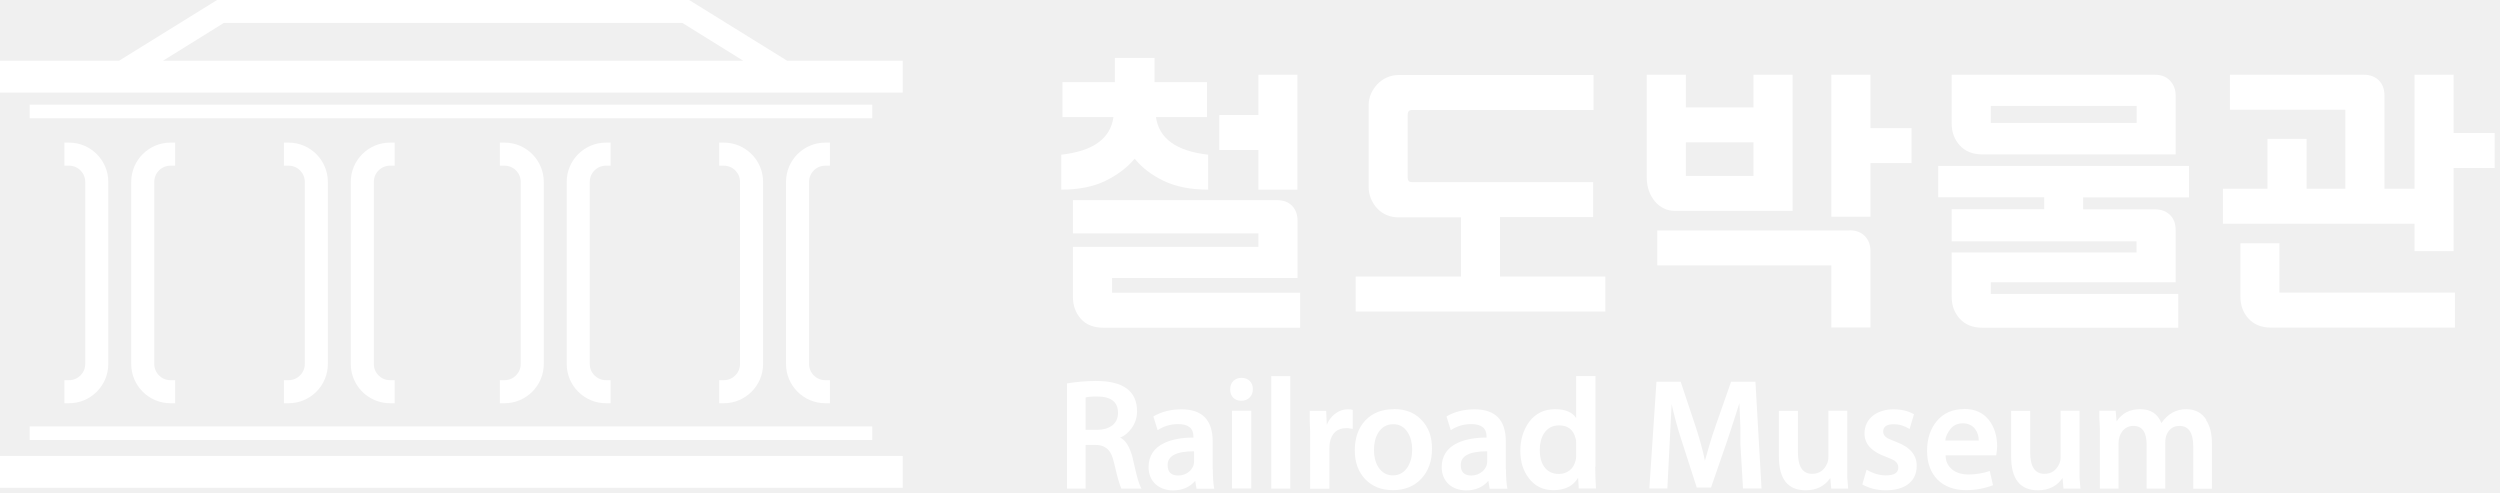
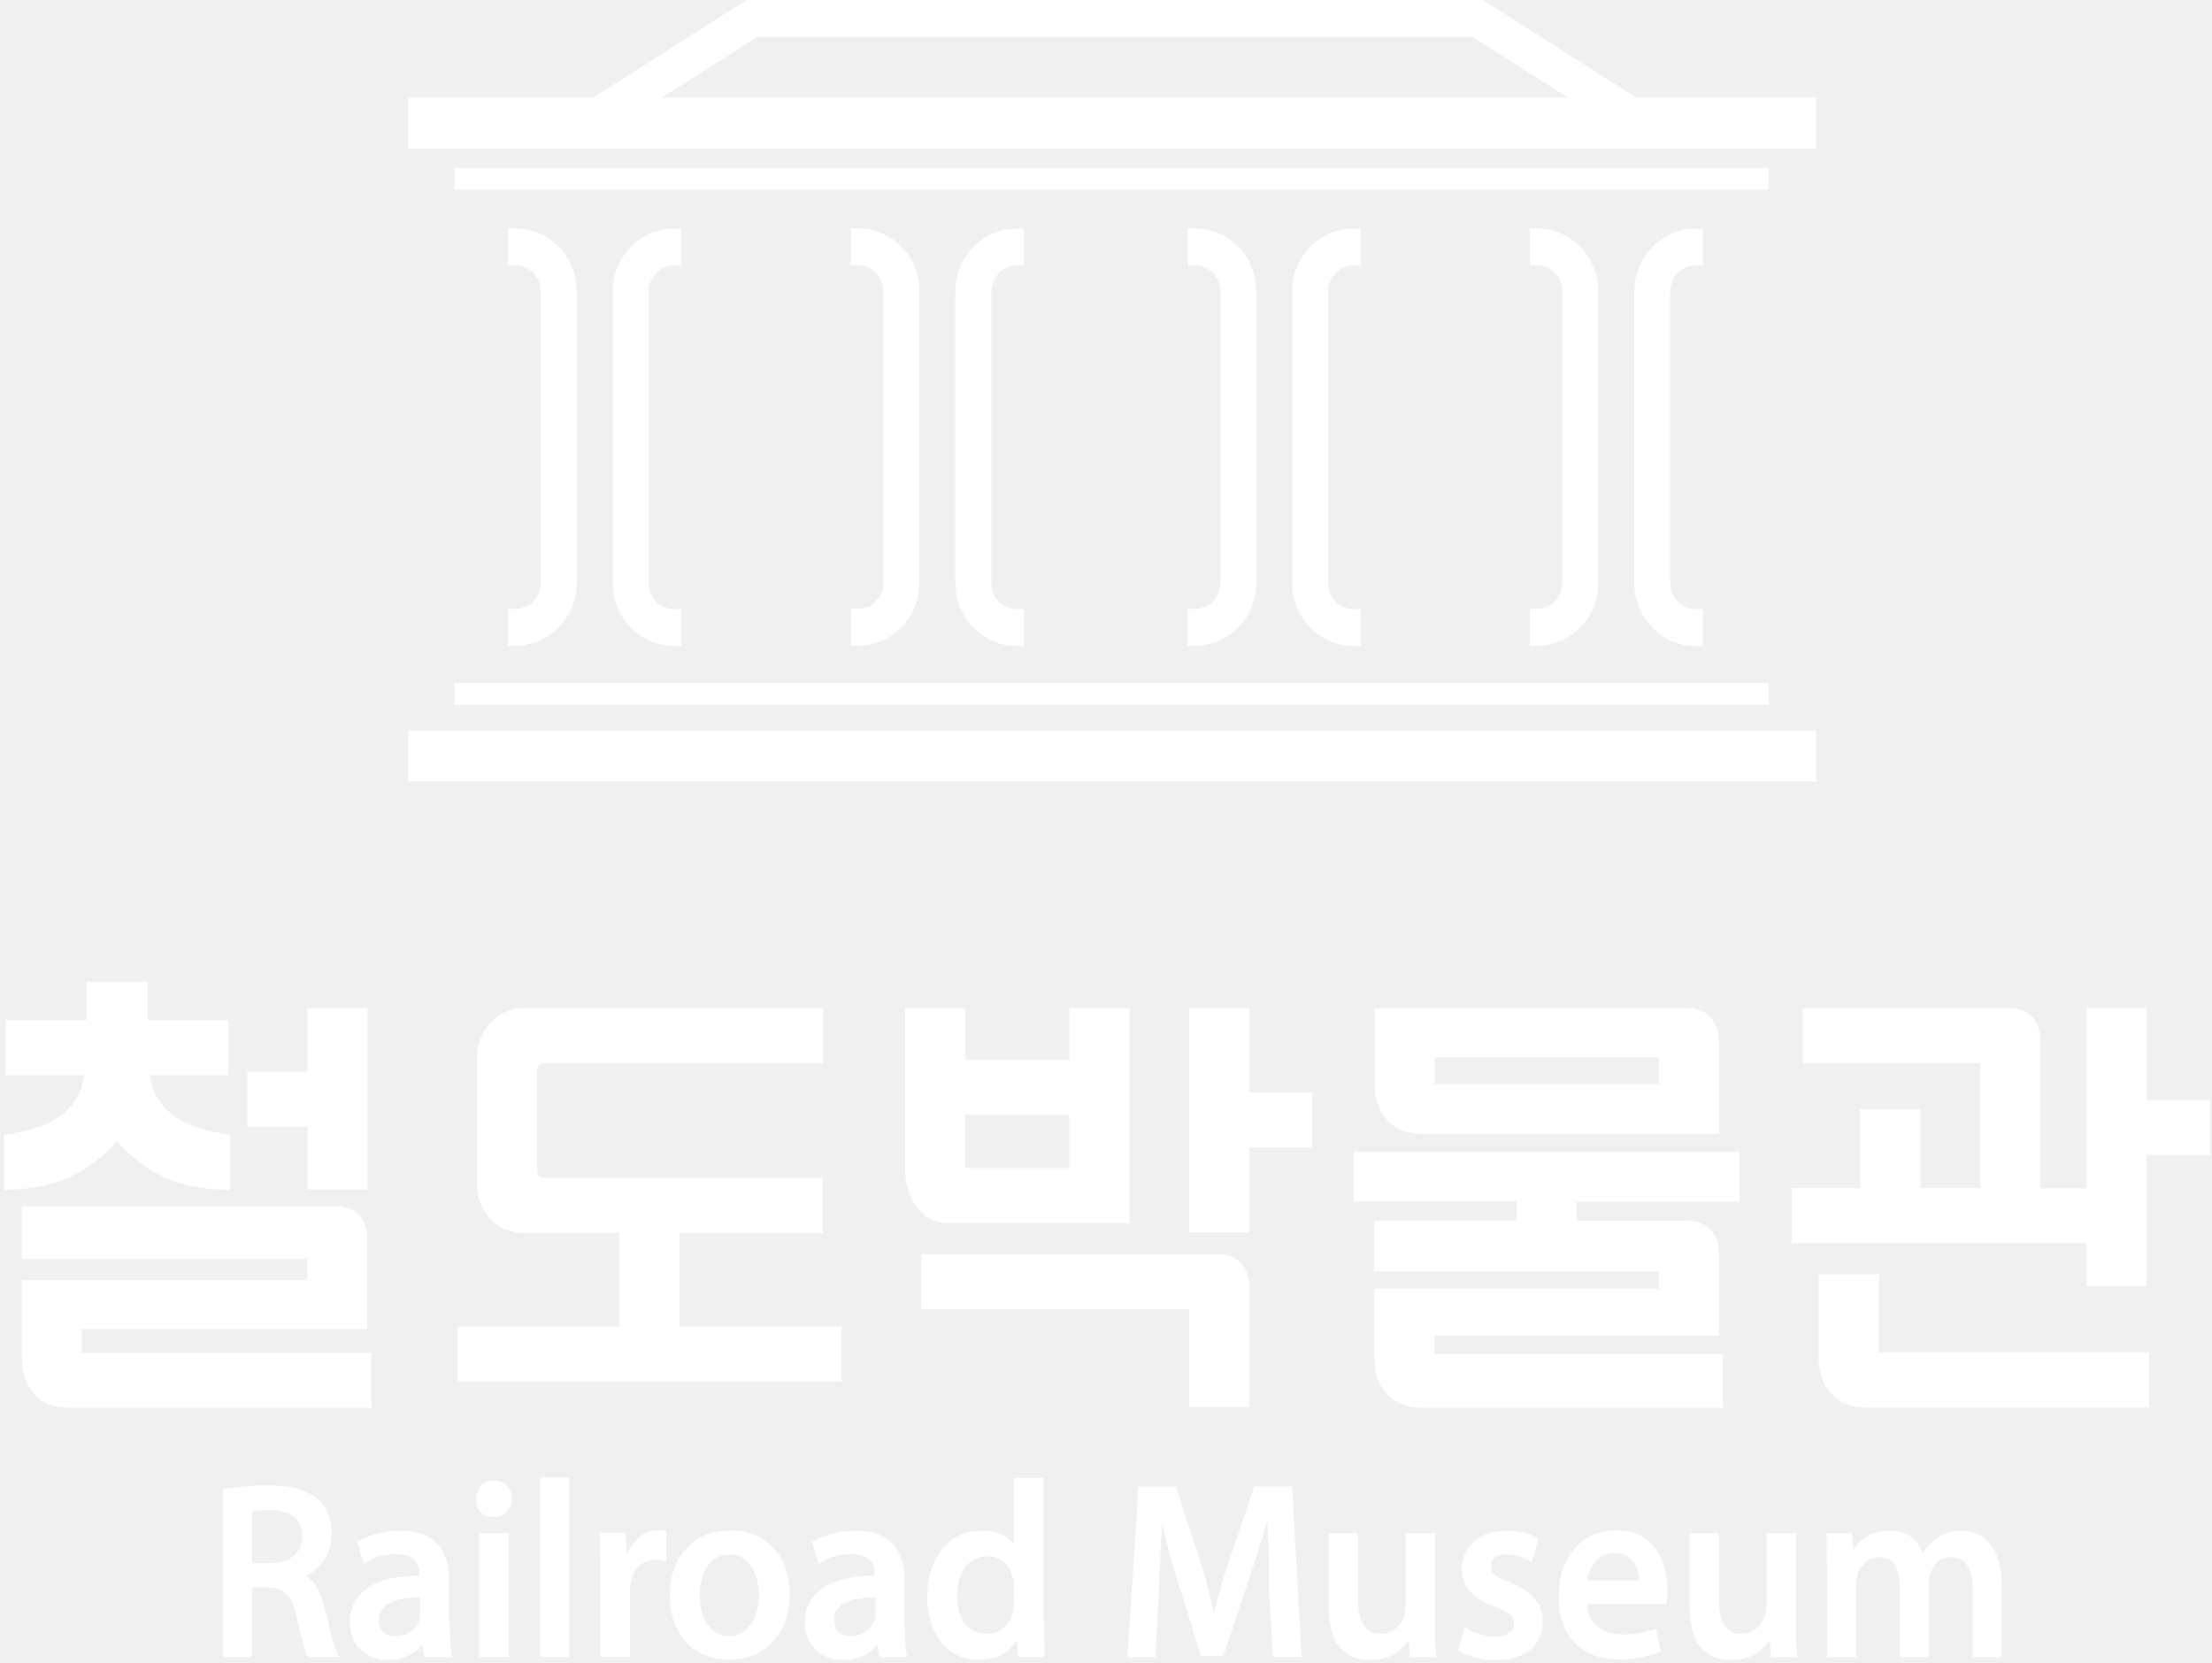
- <svg xmlns="http://www.w3.org/2000/svg" width="193" height="38" viewBox="0 0 193 38" fill="none">
-   <path d="M69.69 35.2H0V37.66H69.69V35.2Z" fill="white" />
-   <path d="M67.34 8.08H2.29V9.13H67.34V8.08Z" fill="white" />
-   <path d="M67.34 32.92H2.29V33.97H67.34V32.92Z" fill="white" />
-   <path d="M6.58 25.8V28.1C6.58 28.79 6.02 29.35 5.33 29.35H4.97V31.13H5.33C7 31.13 8.36 29.77 8.36 28.1V14.04C8.36 12.37 7 11.01 5.33 11.01H4.97V12.79H5.33C6.02 12.79 6.58 13.35 6.58 14.04V25.8Z" fill="white" />
-   <path d="M11.91 16.34V14.04C11.91 13.35 12.47 12.79 13.16 12.79H13.52V11.01H13.16C11.49 11.01 10.13 12.37 10.13 14.04V28.1C10.13 29.77 11.49 31.13 13.16 31.13H13.52V29.35H13.16C12.47 29.35 11.91 28.79 11.91 28.1V16.34Z" fill="white" />
-   <path d="M23.53 25.8V28.1C23.53 28.79 22.97 29.35 22.28 29.35H21.92V31.13H22.28C23.95 31.13 25.31 29.77 25.31 28.1V14.04C25.31 12.37 23.95 11.01 22.28 11.01H21.92V12.79H22.28C22.97 12.79 23.53 13.35 23.53 14.04V25.8Z" fill="white" />
-   <path d="M28.86 16.34V14.04C28.86 13.35 29.42 12.79 30.11 12.79H30.47V11.01H30.11C28.44 11.01 27.08 12.37 27.08 14.04V28.1C27.08 29.77 28.44 31.13 30.11 31.13H30.47V29.35H30.11C29.42 29.35 28.86 28.79 28.86 28.1V16.34Z" fill="white" />
-   <path d="M40.2 25.8V28.1C40.2 28.79 39.64 29.35 38.95 29.35H38.59V31.13H38.95C40.62 31.13 41.98 29.77 41.98 28.1V14.04C41.98 12.37 40.62 11.01 38.95 11.01H38.59V12.79H38.95C39.64 12.79 40.2 13.35 40.2 14.04V25.8Z" fill="white" />
-   <path d="M45.53 16.34V14.04C45.53 13.35 46.09 12.79 46.78 12.79H47.14V11.01H46.78C45.11 11.01 43.75 12.37 43.75 14.04V28.1C43.75 29.77 45.11 31.13 46.78 31.13H47.14V29.35H46.78C46.09 29.35 45.53 28.79 45.53 28.1V16.34Z" fill="white" />
-   <path d="M57.13 25.8V28.1C57.13 28.79 56.57 29.35 55.88 29.35H55.52V31.13H55.88C57.55 31.13 58.91 29.77 58.91 28.1V14.04C58.91 12.37 57.55 11.01 55.88 11.01H55.52V12.79H55.88C56.57 12.79 57.13 13.35 57.13 14.04V25.8Z" fill="white" />
-   <path d="M62.46 16.34V14.04C62.46 13.35 63.02 12.79 63.71 12.79H64.07V11.01H63.71C62.04 11.01 60.68 12.37 60.68 14.04V28.1C60.68 29.77 62.04 31.13 63.71 31.13H64.07V29.35H63.71C63.02 29.35 62.46 28.79 62.46 28.1V16.34Z" fill="white" />
-   <path d="M60.77 4.69L53.2 0H16.76L9.19 4.69H0V7.15H69.69V4.69H60.76H60.77ZM12.58 4.69L17.28 1.77H52.68L57.38 4.69H12.57H12.58Z" fill="white" />
-   <path d="M85.85 21.46H100.17V17.05C100.17 16.57 100.03 16.18 99.75 15.89C99.47 15.6 99.08 15.45 98.57 15.45H82.83V18.02H97.15V19.06H82.83V22.91C82.83 23.59 83.03 24.15 83.44 24.61C83.84 25.07 84.43 25.3 85.2 25.3H100.37V22.6H85.85V21.47V21.46Z" fill="white" />
-   <path d="M87.6 12.25C88.15 12.94 88.9 13.51 89.83 13.96C90.76 14.41 91.91 14.64 93.27 14.64V11.94C90.82 11.67 89.48 10.7 89.24 9.04H93.18V6.34H89.13V4.47H86.07V6.34H82.02V9.04H85.96C85.72 10.71 84.38 11.67 81.93 11.94V14.64C83.28 14.64 84.42 14.41 85.34 13.96C86.26 13.51 87.02 12.94 87.6 12.25Z" fill="white" />
-   <path d="M97.15 14.64H100.16V5.77H97.15V8.88H94.13V11.58H97.15V14.64Z" fill="white" />
-   <path d="M115.81 16.76H122.99V14.06H109.05C108.89 14.06 108.78 14.03 108.74 13.96C108.69 13.89 108.67 13.79 108.67 13.66V8.89C108.67 8.77 108.69 8.67 108.74 8.6C108.79 8.52 108.89 8.49 109.06 8.49H123.02V5.79H108C107.67 5.79 107.36 5.85 107.07 5.98C106.78 6.11 106.54 6.28 106.33 6.5C106.13 6.72 105.96 6.97 105.84 7.24C105.72 7.52 105.66 7.81 105.66 8.11V14.44C105.66 14.76 105.72 15.06 105.84 15.34C105.96 15.63 106.12 15.88 106.32 16.09C106.52 16.31 106.77 16.48 107.05 16.6C107.33 16.72 107.64 16.78 107.97 16.78H112.79V21.35H104.66V24.05H123.93V21.35H115.8V16.78L115.81 16.76Z" fill="white" />
-   <path d="M142.8 17.79H127.94V20.49H141.38V25.28H144.4V19.38C144.4 18.9 144.25 18.51 143.96 18.22C143.67 17.93 143.28 17.78 142.8 17.78V17.79Z" fill="white" />
-   <path d="M144.4 5.77H141.38V16.73H144.4V12.59H147.57V9.89H144.4V5.77Z" fill="white" />
-   <path d="M129.3 16.28H138.39V5.77H135.37V8.29H130.15V5.77H127.13V13.74C127.13 14.1 127.19 14.43 127.3 14.74C127.41 15.05 127.57 15.32 127.76 15.55C127.96 15.78 128.18 15.96 128.45 16.09C128.71 16.22 129 16.28 129.3 16.28ZM130.15 10.99H135.37V13.58H130.15V10.99Z" fill="white" />
-   <path d="M149.64 15.23H157.81V16.15H150.67V18.63H164.94V19.49H150.67V22.91C150.67 23.59 150.88 24.15 151.3 24.61C151.72 25.07 152.3 25.3 153.03 25.3H168.16V22.69H153.69V21.79H167.96V17.75C167.96 17.27 167.82 16.89 167.53 16.6C167.24 16.31 166.85 16.16 166.36 16.16H160.82V15.24H168.99V12.81H149.63V15.24L149.64 15.23Z" fill="white" />
-   <path d="M153.04 11.92H167.96V7.37C167.96 6.92 167.82 6.54 167.53 6.23C167.24 5.92 166.85 5.77 166.34 5.77H150.67V9.53C150.67 10.21 150.88 10.77 151.3 11.23C151.72 11.69 152.3 11.92 153.03 11.92H153.04ZM153.69 8.18H164.95V9.49H153.69V8.18Z" fill="white" />
-   <path d="M175.98 18.78H172.96V22.9C172.96 23.58 173.17 24.14 173.59 24.6C174.01 25.06 174.59 25.29 175.32 25.29H189.52V22.59H175.97V18.79L175.98 18.78Z" fill="white" />
-   <path d="M189.42 10.27V5.77H186.4V14.57H184.08V7.37C184.08 6.89 183.94 6.5 183.65 6.21C183.36 5.92 182.97 5.77 182.48 5.77H172.15V8.47H181.06V14.57H178.07V10.72H175.05V14.57H171.61V17.27H186.4V19.39H189.42V12.97H192.59V10.27H189.42Z" fill="white" />
-   <path d="M87.46 35.41C87.23 34.51 86.9 33.97 86.47 33.78C86.79 33.67 87.08 33.43 87.36 33.06C87.64 32.67 87.78 32.23 87.78 31.76C87.78 30.19 86.72 29.41 84.6 29.41C84.22 29.41 83.85 29.43 83.48 29.46C83.11 29.49 82.74 29.54 82.37 29.6V37.72H83.81V34.35H84.57C85 34.35 85.33 34.48 85.57 34.74C85.75 34.92 85.9 35.26 86.01 35.75C86.25 36.8 86.44 37.46 86.57 37.72H88.12C87.98 37.47 87.85 37.08 87.72 36.56L87.45 35.41H87.46ZM85.82 32.87C85.55 33.07 85.18 33.18 84.7 33.18H83.81V30.69C83.93 30.64 84.23 30.61 84.7 30.61C85.77 30.61 86.31 31.03 86.31 31.87C86.31 32.3 86.15 32.64 85.82 32.88V32.87Z" fill="white" />
-   <path d="M93.62 36.23V34.09C93.62 32.43 92.82 31.6 91.21 31.6C90.39 31.6 89.67 31.78 89.04 32.15L89.37 33.21C89.84 32.9 90.36 32.74 90.95 32.74C91.74 32.74 92.13 33.06 92.13 33.69V33.78C91.23 33.78 90.48 33.92 89.88 34.2C89.07 34.59 88.67 35.21 88.67 36.08C88.67 36.35 88.72 36.59 88.81 36.81C88.9 37.03 89.04 37.22 89.2 37.37C89.37 37.53 89.57 37.65 89.8 37.73C90.03 37.81 90.28 37.86 90.54 37.86C91.28 37.86 91.85 37.61 92.27 37.12L92.37 37.73H93.74C93.7 37.55 93.68 37.33 93.66 37.09C93.64 36.85 93.63 36.56 93.63 36.25L93.62 36.23ZM92.18 35.63C92.18 35.78 92.15 35.93 92.08 36.06C92.01 36.19 91.92 36.31 91.81 36.4C91.7 36.5 91.57 36.57 91.42 36.63C91.27 36.68 91.12 36.71 90.96 36.71C90.41 36.71 90.14 36.44 90.14 35.9C90.14 35.19 90.82 34.84 92.18 34.84V35.63Z" fill="white" />
-   <path d="M95.85 29.17C95.59 29.17 95.39 29.25 95.22 29.4C95.06 29.56 94.97 29.77 94.97 30.05C94.97 30.33 95.05 30.55 95.21 30.71C95.37 30.86 95.57 30.94 95.83 30.94C96.09 30.94 96.29 30.86 96.46 30.7C96.63 30.54 96.72 30.33 96.72 30.05C96.72 29.77 96.64 29.56 96.47 29.4C96.3 29.24 96.09 29.17 95.85 29.17Z" fill="white" />
-   <path d="M96.6 31.71H95.11V37.71H96.6V31.71Z" fill="white" />
-   <path d="M99.61 29.04H98.14V37.72H99.61V29.04Z" fill="white" />
-   <path d="M103.02 31.98C102.74 32.21 102.55 32.49 102.43 32.8L102.38 31.72H101.11V32.44C101.11 32.54 101.11 32.64 101.12 32.74C101.12 32.94 101.13 33.11 101.14 33.27C101.14 33.43 101.14 33.56 101.14 33.68V37.73H102.63V34.64C102.63 34.49 102.64 34.33 102.66 34.18C102.8 33.43 103.23 33.05 103.94 33.05C104.02 33.05 104.1 33.05 104.18 33.07C104.26 33.08 104.34 33.1 104.43 33.11V31.64C104.35 31.61 104.23 31.6 104.06 31.6C103.67 31.6 103.33 31.73 103.03 31.98H103.02Z" fill="white" />
-   <path d="M107.61 31.59C106.68 31.59 105.95 31.88 105.4 32.46C104.86 33.04 104.59 33.81 104.59 34.76C104.59 35.71 104.86 36.42 105.4 37C105.94 37.56 106.65 37.84 107.54 37.84C108.43 37.84 109.19 37.54 109.73 36.95C110.28 36.36 110.55 35.59 110.55 34.64C110.55 33.69 110.28 32.99 109.75 32.43C109.21 31.86 108.5 31.58 107.61 31.58V31.59ZM108.68 36.04C108.4 36.48 108.02 36.7 107.54 36.7C107.06 36.7 106.68 36.49 106.4 36.05C106.18 35.69 106.07 35.26 106.07 34.74C106.07 34.22 106.18 33.76 106.4 33.41C106.67 32.97 107.06 32.75 107.56 32.75C108.06 32.75 108.43 32.97 108.69 33.41C108.91 33.76 109.02 34.2 109.02 34.72C109.02 35.24 108.91 35.66 108.68 36.04Z" fill="white" />
-   <path d="M116.25 36.23V34.09C116.25 32.43 115.45 31.6 113.84 31.6C113.02 31.6 112.3 31.78 111.67 32.15L112 33.21C112.47 32.9 112.99 32.74 113.58 32.74C114.37 32.74 114.76 33.06 114.76 33.69V33.78C113.86 33.78 113.11 33.92 112.51 34.2C111.7 34.59 111.3 35.21 111.3 36.08C111.3 36.35 111.35 36.59 111.44 36.81C111.53 37.03 111.67 37.22 111.83 37.37C112 37.53 112.2 37.65 112.43 37.73C112.66 37.81 112.91 37.86 113.17 37.86C113.91 37.86 114.48 37.61 114.9 37.12L115 37.73H116.37C116.33 37.55 116.31 37.33 116.29 37.09C116.27 36.84 116.26 36.56 116.26 36.25L116.25 36.23ZM114.81 35.63C114.81 35.78 114.78 35.93 114.71 36.06C114.64 36.19 114.55 36.31 114.44 36.4C114.33 36.49 114.2 36.57 114.05 36.63C113.9 36.68 113.75 36.71 113.59 36.71C113.04 36.71 112.77 36.44 112.77 35.9C112.77 35.19 113.45 34.84 114.81 34.84V35.63Z" fill="white" />
-   <path d="M123.17 36.03V29.03H121.68V32.27C121.38 31.82 120.84 31.59 120.05 31.59C119.2 31.59 118.54 31.92 118.05 32.57C117.6 33.2 117.37 33.94 117.37 34.8C117.37 35.66 117.59 36.35 118.03 36.92C118.49 37.53 119.12 37.84 119.92 37.84C120.82 37.84 121.45 37.52 121.83 36.88L121.88 37.71H123.21C123.2 37.48 123.18 37.22 123.17 36.94C123.16 36.66 123.15 36.35 123.15 36.03H123.17ZM121.68 35.14C121.68 35.32 121.67 35.46 121.64 35.54C121.56 35.87 121.41 36.13 121.18 36.31C120.95 36.49 120.67 36.59 120.34 36.59C119.85 36.59 119.47 36.4 119.2 36.02C118.98 35.69 118.87 35.27 118.87 34.75C118.87 34.23 118.98 33.79 119.2 33.45C119.48 33.04 119.86 32.84 120.36 32.84C121.05 32.84 121.48 33.18 121.64 33.87C121.67 33.93 121.68 34.05 121.68 34.24V35.14Z" fill="white" />
-   <path d="M133.64 29.47L132.44 32.89C132.34 33.17 132.25 33.44 132.17 33.69C132.09 33.94 132.02 34.17 131.96 34.38L131.62 35.57C131.53 35.11 131.42 34.66 131.29 34.21C131.17 33.77 131.03 33.32 130.89 32.89L129.75 29.47H127.88L127.33 37.71H128.72L129.05 31.2C129.15 31.64 129.26 32.1 129.39 32.57C129.51 33.04 129.66 33.53 129.83 34.04L130.99 37.64H132.09L133.35 34C133.5 33.56 133.65 33.11 133.8 32.63C133.95 32.15 134.11 31.65 134.28 31.13L134.36 33.02V34.3L134.56 37.71H135.99L135.52 29.47H133.65H133.64Z" fill="white" />
-   <path d="M142.62 31.71H141.15V35.31C141.15 35.48 141.12 35.63 141.06 35.77C140.83 36.31 140.44 36.58 139.9 36.58C139.17 36.58 138.8 36.03 138.8 34.92V31.72H137.33V35.25C137.33 36.98 138.02 37.85 139.4 37.85C140.23 37.85 140.87 37.53 141.3 36.9L141.37 37.72H142.68L142.61 36.89V31.72L142.62 31.71Z" fill="white" />
-   <path d="M146.38 34.11C146.21 34.04 146.07 33.99 145.96 33.94C145.85 33.89 145.77 33.85 145.71 33.83C145.49 33.69 145.38 33.52 145.38 33.32C145.38 32.94 145.65 32.75 146.2 32.75C146.62 32.75 147.02 32.87 147.42 33.12L147.76 31.98C147.33 31.73 146.8 31.6 146.16 31.6C145.58 31.6 145.07 31.75 144.64 32.05C144.17 32.41 143.94 32.88 143.94 33.48C143.94 34.27 144.49 34.87 145.58 35.26C145.89 35.38 146.11 35.48 146.24 35.55C146.44 35.69 146.55 35.87 146.55 36.09C146.55 36.5 146.23 36.7 145.59 36.7C145.09 36.7 144.59 36.55 144.1 36.26L143.77 37.4C144.31 37.7 144.91 37.85 145.58 37.85C146.25 37.85 146.77 37.72 147.19 37.46C147.71 37.12 147.97 36.62 147.97 35.96C147.97 35.11 147.44 34.5 146.37 34.11H146.38Z" fill="white" />
-   <path d="M151.63 31.58C150.74 31.58 150.03 31.89 149.51 32.52C149.01 33.13 148.77 33.89 148.77 34.81C148.77 35.28 148.84 35.71 148.98 36.08C149.12 36.45 149.32 36.77 149.58 37.03C149.84 37.29 150.16 37.49 150.53 37.63C150.9 37.77 151.32 37.84 151.78 37.84C152.51 37.84 153.2 37.71 153.86 37.46L153.61 36.36C153.35 36.45 153.08 36.52 152.81 36.56C152.54 36.61 152.26 36.63 151.98 36.63C151.45 36.63 151.02 36.5 150.7 36.24C150.36 35.95 150.2 35.59 150.2 35.15H154.11C154.15 34.89 154.18 34.67 154.18 34.48C154.18 33.64 153.96 32.95 153.53 32.41C153.08 31.85 152.45 31.57 151.64 31.57L151.63 31.58ZM150.18 34.01C150.19 33.84 150.24 33.69 150.31 33.54C150.38 33.39 150.47 33.25 150.59 33.1C150.82 32.82 151.14 32.68 151.53 32.68C151.92 32.68 152.26 32.83 152.48 33.12C152.67 33.38 152.76 33.67 152.76 34.01H150.18Z" fill="white" />
-   <path d="M160.55 31.71H159.08V35.31C159.08 35.48 159.05 35.63 158.99 35.77C158.76 36.31 158.37 36.58 157.83 36.58C157.1 36.58 156.73 36.03 156.73 34.92V31.72H155.26V35.25C155.26 36.98 155.95 37.85 157.33 37.85C158.16 37.85 158.8 37.53 159.23 36.9L159.3 37.72H160.61L160.54 36.89V31.72L160.55 31.71Z" fill="white" />
-   <path d="M170.33 32.41C169.98 31.86 169.46 31.59 168.78 31.59C167.99 31.59 167.35 31.95 166.86 32.66C166.58 31.95 166.04 31.59 165.22 31.59C164.4 31.59 163.83 31.9 163.4 32.53L163.33 31.71H162.07C162.07 31.84 162.07 31.99 162.07 32.14C162.07 32.3 162.07 32.47 162.09 32.66C162.11 32.85 162.1 33.02 162.11 33.16C162.11 33.3 162.11 33.42 162.11 33.53V37.72H163.55V34.22C163.55 34.04 163.58 33.87 163.63 33.71C163.68 33.55 163.76 33.41 163.85 33.28C163.95 33.16 164.07 33.06 164.21 32.99C164.35 32.92 164.51 32.88 164.69 32.88C165.38 32.88 165.72 33.36 165.72 34.33V37.72H167.16V34.16C167.16 34.05 167.16 33.96 167.18 33.88C167.19 33.8 167.21 33.73 167.22 33.67C167.4 33.15 167.75 32.88 168.26 32.88C168.97 32.88 169.32 33.42 169.32 34.49V37.73H170.76V34.22C170.76 33.48 170.61 32.88 170.31 32.43L170.33 32.41Z" fill="white" />
+ <svg xmlns="http://www.w3.org/2000/svg" width="137" height="103" viewBox="0 0 137 103" fill="none">
+   <path d="M112.487 45.249H25.271V48.406H112.487V45.249Z" fill="white" />
+   <path d="M109.54 10.396H28.134V11.757H109.54V10.396Z" fill="white" />
+   <path d="M109.54 42.31H28.134V43.671H109.54V42.31Z" fill="white" />
+   <path d="M33.492 33.159V36.112C33.492 36.996 32.787 37.72 31.927 37.72H31.476V40.008H31.927C34.014 40.008 35.72 38.255 35.72 36.112V18.042C35.72 15.899 34.014 14.147 31.927 14.147H31.476V16.434H31.927C32.787 16.434 33.492 17.159 33.492 18.042V33.159Z" fill="white" />
+   <path d="M40.176 21.01V18.056C40.176 17.173 40.881 16.449 41.742 16.449H42.193V14.161H41.742C39.654 14.161 37.948 15.913 37.948 18.056V36.127C37.948 38.27 39.654 40.022 41.742 40.022H42.193V37.734H41.742C40.881 37.734 40.176 37.01 40.176 36.127V21.01Z" fill="white" />
+   <path d="M54.715 33.159V36.112C54.715 36.996 54.01 37.72 53.149 37.72H52.698V40.008H53.149C55.236 40.008 56.943 38.255 56.943 36.112V18.042C56.943 15.899 55.236 14.147 53.149 14.147H52.698V16.434H53.149C54.01 16.434 54.715 17.159 54.715 18.042V33.159Z" fill="white" />
+   <path d="M61.399 21.01V18.056C61.399 17.173 62.104 16.449 62.964 16.449H63.415V14.161H62.964C60.877 14.161 59.171 15.913 59.171 18.056V36.127C59.171 38.27 60.877 40.022 62.964 40.022H63.415V37.734H62.964C62.104 37.734 61.399 37.01 61.399 36.127V21.01Z" fill="white" />
+   <path d="M75.584 33.159V36.112C75.584 36.996 74.879 37.72 74.019 37.72H73.568V40.008H74.019C76.106 40.008 77.812 38.255 77.812 36.112V18.042C77.812 15.899 76.106 14.147 74.019 14.147H73.568V16.434H74.019C74.879 16.434 75.584 17.159 75.584 18.042V33.159Z" fill="white" />
+   <path d="M82.254 21.01V18.056C82.254 17.173 82.959 16.449 83.82 16.449H84.271V14.161H83.82C81.733 14.161 80.026 15.913 80.026 18.056V36.127C80.026 38.27 81.733 40.022 83.82 40.022H84.271V37.734H83.82C82.959 37.734 82.254 37.01 82.254 36.127V21.01Z" fill="white" />
+   <path d="M96.764 33.159V36.112C96.764 36.996 96.059 37.72 95.199 37.72H94.748V40.008H95.199C97.286 40.008 98.992 38.255 98.992 36.112V18.042C98.992 15.899 97.286 14.147 95.199 14.147H94.748V16.434H95.199C96.059 16.434 96.764 17.159 96.764 18.042V33.159Z" fill="white" />
+   <path d="M103.449 21.01V18.056C103.449 17.173 104.154 16.449 105.014 16.449H105.465V14.161H105.014C102.927 14.161 101.221 15.913 101.221 18.056V36.127C101.221 38.27 102.927 40.022 105.014 40.022H105.465V37.734H105.014C104.154 37.734 103.449 37.01 103.449 36.127V21.01Z" fill="white" />
+   <path d="M101.319 6.038L91.843 0H46.24L36.764 6.038H25.271V9.195H112.487V6.038H101.319ZM41.008 6.038L46.903 2.288H91.209L97.103 6.038H41.022H41.008Z" fill="white" />
+   <path d="M5.079 82.347H22.747V76.758C22.747 76.15 22.578 75.657 22.24 75.281C21.901 74.904 21.408 74.731 20.787 74.731H1.356V77.988H19.025V79.306H1.356V84.186C1.356 85.04 1.61 85.764 2.103 86.343C2.597 86.922 3.33 87.212 4.275 87.212H23.001V83.795H5.079V82.361V82.347Z" fill="white" />
+   <path d="M7.25 70.676C7.941 71.544 8.858 72.268 10 72.848C11.142 73.427 12.566 73.702 14.258 73.702V70.285C11.241 69.937 9.577 68.721 9.281 66.607H14.146V63.19H9.14V60.815H5.36V63.19H0.355V66.607H5.219C4.923 68.721 3.259 69.952 0.242 70.285V73.702C1.906 73.702 3.316 73.412 4.458 72.848C5.6 72.283 6.531 71.559 7.25 70.676Z" fill="white" />
+   <path d="M19.039 73.688H22.761V62.451H19.039V66.39H15.316V69.807H19.039V73.688Z" fill="white" />
+   <path d="M42.08 76.381H50.95V72.963H33.746C33.549 72.963 33.408 72.92 33.351 72.833C33.295 72.746 33.267 72.616 33.267 72.442V66.39C33.267 66.23 33.295 66.115 33.351 66.013C33.408 65.912 33.535 65.868 33.746 65.868H50.978V62.451H32.435C32.026 62.451 31.645 62.538 31.292 62.697C30.94 62.857 30.63 63.074 30.376 63.349C30.122 63.624 29.925 63.943 29.77 64.29C29.614 64.638 29.544 65.014 29.544 65.391V73.412C29.544 73.818 29.614 74.194 29.77 74.556C29.91 74.918 30.122 75.237 30.362 75.512C30.616 75.787 30.912 76.004 31.264 76.149C31.617 76.294 31.997 76.381 32.406 76.381H38.357V82.173H28.331V85.59H52.12V82.173H42.094V76.381H42.08Z" fill="white" />
+   <path d="M75.401 77.684H57.056V81.101H73.653V87.183H77.375V79.711C77.375 79.103 77.192 78.611 76.84 78.234C76.487 77.858 76.008 77.684 75.401 77.684Z" fill="white" />
+   <path d="M77.376 62.451H73.639V76.352H77.376V71.096H81.281V67.678H77.376V62.451Z" fill="white" />
+   <path d="M58.734 75.773H69.958V62.451H66.236V65.651H59.791V62.451H56.069V72.558C56.069 73.021 56.139 73.441 56.28 73.832C56.421 74.223 56.604 74.571 56.844 74.86C57.084 75.15 57.366 75.382 57.69 75.541C58.014 75.7 58.367 75.787 58.734 75.787V75.773ZM59.777 69.068H66.221V72.355H59.777V69.068Z" fill="white" />
+   <path d="M83.848 74.441H93.93V75.613H85.117V78.755H102.744V79.841H85.117V84.185C85.117 85.04 85.371 85.764 85.893 86.343C86.414 86.922 87.119 87.212 88.036 87.212H106.706V83.896H88.84V82.752H106.466V77.641C106.466 77.032 106.283 76.54 105.945 76.178C105.592 75.816 105.113 75.628 104.492 75.628H97.653V74.455H107.735V71.371H83.834V74.455L83.848 74.441Z" fill="white" />
+   <path d="M88.036 70.241H106.466V64.478C106.466 63.914 106.283 63.421 105.944 63.03C105.592 62.639 105.098 62.451 104.478 62.451H85.131V67.215C85.131 68.069 85.385 68.793 85.906 69.373C86.428 69.952 87.133 70.241 88.05 70.241H88.036ZM88.854 65.506H102.743V67.157H88.854V65.506Z" fill="white" />
+   <path d="M116.365 78.944H112.642V84.171C112.642 85.025 112.896 85.749 113.418 86.329C113.94 86.908 114.645 87.197 115.561 87.197H133.103V83.78H116.379V78.958L116.365 78.944Z" fill="white" />
+   <path d="M132.948 68.156V62.451H129.226V73.615H126.363V64.478C126.363 63.87 126.18 63.378 125.841 63.001C125.489 62.625 125.009 62.451 124.403 62.451H111.641V65.868H122.64V73.601H118.946V68.721H115.223V73.601H110.965V77.018H129.226V79.697H132.948V71.559H136.868V68.142H132.948V68.156Z" fill="white" />
+   <path d="M20.139 99.708C19.857 98.564 19.434 97.869 18.912 97.623C19.307 97.478 19.673 97.174 20.026 96.696C20.378 96.189 20.548 95.639 20.548 95.031C20.548 93.033 19.222 92.019 16.585 92.019C16.12 92.019 15.655 92.034 15.189 92.077C14.738 92.12 14.273 92.178 13.807 92.251V102.647H15.612V98.332H16.557C17.093 98.332 17.502 98.506 17.812 98.839C18.038 99.071 18.221 99.505 18.362 100.128C18.658 101.474 18.898 102.314 19.053 102.647H20.985C20.816 102.314 20.646 101.822 20.477 101.17L20.139 99.708ZM18.108 96.45C17.77 96.71 17.304 96.841 16.712 96.841H15.612V93.655C15.767 93.583 16.134 93.554 16.712 93.554C18.052 93.554 18.715 94.09 18.715 95.161C18.715 95.711 18.517 96.146 18.108 96.45Z" fill="white" />
+   <path d="M27.824 100.75V98.014C27.824 95.885 26.823 94.828 24.82 94.828C23.805 94.828 22.903 95.06 22.127 95.523L22.536 96.884C23.114 96.479 23.777 96.276 24.496 96.276C25.483 96.276 25.977 96.681 25.977 97.492V97.608C24.849 97.608 23.918 97.782 23.171 98.144C22.169 98.636 21.662 99.447 21.662 100.548C21.662 100.895 21.718 101.199 21.845 101.489C21.972 101.778 22.127 102.01 22.339 102.213C22.55 102.415 22.79 102.56 23.086 102.676C23.368 102.777 23.678 102.835 24.003 102.835C24.919 102.835 25.638 102.517 26.16 101.88L26.287 102.662H27.993C27.951 102.43 27.909 102.155 27.895 101.836C27.88 101.518 27.866 101.156 27.866 100.765L27.824 100.75ZM26.019 99.983C26.019 100.186 25.977 100.359 25.892 100.533C25.808 100.707 25.695 100.852 25.554 100.968C25.413 101.098 25.244 101.185 25.074 101.257C24.891 101.329 24.694 101.358 24.496 101.358C23.805 101.358 23.467 101.011 23.467 100.33C23.467 99.433 24.313 98.969 26.019 98.969V99.983Z" fill="white" />
+   <path d="M30.602 91.715C30.277 91.715 30.024 91.816 29.812 92.019C29.601 92.222 29.502 92.497 29.502 92.859C29.502 93.221 29.601 93.496 29.798 93.699C29.995 93.901 30.249 93.988 30.573 93.988C30.898 93.988 31.152 93.887 31.363 93.684C31.575 93.481 31.688 93.206 31.688 92.859C31.688 92.511 31.589 92.222 31.377 92.019C31.166 91.816 30.912 91.715 30.602 91.715Z" fill="white" />
+   <path d="M31.518 94.973H29.671V102.647H31.518V94.973Z" fill="white" />
+   <path d="M35.269 91.541H33.45V102.647H35.269V91.541Z" fill="white" />
+   <path d="M39.542 95.306C39.204 95.61 38.95 95.957 38.809 96.348L38.738 94.958H37.159V95.871C37.159 96.001 37.159 96.131 37.159 96.261C37.159 96.508 37.173 96.739 37.173 96.942C37.173 97.145 37.173 97.319 37.173 97.463V102.633H39.02V98.68C39.02 98.477 39.02 98.289 39.063 98.086C39.232 97.13 39.768 96.638 40.656 96.638C40.755 96.638 40.853 96.638 40.952 96.667C41.051 96.681 41.15 96.71 41.263 96.725V94.857C41.164 94.814 41.009 94.799 40.797 94.799C40.318 94.799 39.895 94.958 39.514 95.291L39.542 95.306Z" fill="white" />
+   <path d="M45.253 94.814C44.096 94.814 43.18 95.19 42.503 95.928C41.826 96.681 41.488 97.651 41.488 98.868C41.488 100.084 41.826 100.996 42.503 101.735C43.18 102.459 44.068 102.806 45.168 102.806C46.268 102.806 47.227 102.43 47.89 101.677C48.566 100.924 48.905 99.939 48.905 98.723C48.905 97.507 48.566 96.609 47.904 95.9C47.227 95.175 46.339 94.814 45.239 94.814H45.253ZM46.578 100.519C46.226 101.083 45.746 101.358 45.168 101.358C44.59 101.358 44.096 101.083 43.744 100.533C43.476 100.07 43.335 99.519 43.335 98.853C43.335 98.187 43.476 97.594 43.744 97.145C44.082 96.58 44.562 96.305 45.182 96.305C45.803 96.305 46.268 96.58 46.592 97.145C46.86 97.594 47.001 98.158 47.001 98.824C47.001 99.49 46.86 100.026 46.578 100.519Z" fill="white" />
+   <path d="M56.026 100.75V98.014C56.026 95.885 55.025 94.828 53.023 94.828C52.008 94.828 51.105 95.06 50.315 95.523L50.724 96.884C51.302 96.479 51.965 96.276 52.684 96.276C53.671 96.276 54.165 96.681 54.165 97.492V97.608C53.037 97.608 52.106 97.782 51.359 98.144C50.358 98.636 49.85 99.447 49.85 100.548C49.85 100.895 49.906 101.199 50.033 101.489C50.146 101.764 50.315 102.01 50.527 102.213C50.738 102.415 50.978 102.56 51.274 102.676C51.556 102.777 51.867 102.835 52.191 102.835C53.107 102.835 53.827 102.517 54.348 101.88L54.475 102.662H56.181C56.139 102.43 56.097 102.155 56.083 101.836C56.054 101.518 56.054 101.156 56.054 100.765L56.026 100.75ZM54.221 99.983C54.221 100.186 54.179 100.359 54.094 100.533C54.01 100.707 53.897 100.852 53.756 100.968C53.615 101.083 53.446 101.185 53.277 101.257C53.093 101.329 52.896 101.358 52.698 101.358C52.008 101.358 51.669 101.011 51.669 100.33C51.669 99.433 52.515 98.969 54.221 98.969V99.983Z" fill="white" />
+   <path d="M64.642 100.504V91.556H62.795V95.697C62.428 95.118 61.751 94.828 60.764 94.828C59.707 94.828 58.875 95.248 58.268 96.088C57.704 96.884 57.422 97.84 57.422 98.94C57.422 100.041 57.69 100.924 58.24 101.648C58.818 102.43 59.594 102.821 60.595 102.821C61.709 102.821 62.513 102.415 62.978 101.59L63.049 102.647H64.713C64.698 102.343 64.684 102.024 64.67 101.662C64.656 101.301 64.656 100.91 64.656 100.49L64.642 100.504ZM62.781 99.346C62.781 99.578 62.767 99.751 62.724 99.867C62.626 100.287 62.428 100.62 62.146 100.852C61.864 101.083 61.512 101.214 61.103 101.214C60.496 101.214 60.017 100.967 59.693 100.49C59.425 100.07 59.284 99.534 59.284 98.868C59.284 98.202 59.425 97.637 59.693 97.203C60.031 96.681 60.525 96.421 61.131 96.421C61.991 96.421 62.527 96.855 62.724 97.739C62.767 97.811 62.781 97.97 62.781 98.216V99.36V99.346Z" fill="white" />
+   <path d="M77.686 92.106L76.191 96.479C76.064 96.841 75.951 97.188 75.852 97.507C75.754 97.825 75.669 98.115 75.599 98.39L75.176 99.91C75.063 99.317 74.922 98.737 74.767 98.173C74.612 97.608 74.442 97.043 74.259 96.479L72.835 92.106H70.508L69.831 102.662H71.566L71.975 94.336C72.102 94.9 72.243 95.494 72.398 96.088C72.553 96.696 72.736 97.319 72.948 97.97L74.386 102.575H75.768L77.333 97.912C77.516 97.347 77.7 96.768 77.897 96.16C78.094 95.552 78.292 94.915 78.489 94.234L78.588 96.652V98.289L78.828 102.647H80.619L80.026 92.091H77.7L77.686 92.106Z" fill="white" />
+   <path d="M88.868 94.973H87.049V99.577C87.049 99.794 87.007 99.983 86.936 100.171C86.64 100.866 86.161 101.213 85.484 101.213C84.567 101.213 84.116 100.504 84.116 99.085V94.987H82.297V99.505C82.297 101.72 83.157 102.835 84.877 102.835C85.907 102.835 86.697 102.43 87.246 101.619L87.331 102.661H88.967L88.882 101.604V94.987L88.868 94.973Z" fill="white" />
+   <path d="M93.564 98.043C93.352 97.956 93.183 97.883 93.042 97.825C92.901 97.767 92.802 97.71 92.732 97.681C92.464 97.507 92.323 97.29 92.323 97.029C92.323 96.551 92.661 96.305 93.338 96.305C93.86 96.305 94.368 96.464 94.861 96.783L95.284 95.32C94.748 94.987 94.085 94.828 93.296 94.828C92.562 94.828 91.942 95.016 91.406 95.407C90.828 95.871 90.532 96.479 90.532 97.246C90.532 98.26 91.209 99.027 92.577 99.534C92.972 99.693 93.239 99.824 93.394 99.91C93.648 100.084 93.775 100.316 93.775 100.591C93.775 101.112 93.38 101.373 92.577 101.373C91.956 101.373 91.336 101.185 90.729 100.808L90.32 102.271C90.997 102.647 91.745 102.85 92.577 102.85C93.409 102.85 94.057 102.676 94.579 102.343C95.228 101.909 95.552 101.272 95.552 100.432C95.552 99.346 94.889 98.564 93.564 98.072V98.043Z" fill="white" />
+   <path d="M100.107 94.799C98.993 94.799 98.118 95.204 97.47 96.001C96.849 96.768 96.539 97.753 96.539 98.926C96.539 99.534 96.624 100.07 96.793 100.562C96.962 101.054 97.216 101.445 97.54 101.778C97.864 102.111 98.259 102.358 98.725 102.546C99.19 102.72 99.712 102.806 100.276 102.806C101.178 102.806 102.052 102.647 102.87 102.314L102.56 100.91C102.236 101.025 101.897 101.112 101.559 101.17C101.221 101.228 100.882 101.257 100.53 101.257C99.867 101.257 99.331 101.098 98.936 100.765C98.513 100.403 98.316 99.939 98.316 99.375H103.195C103.251 99.042 103.279 98.752 103.279 98.52C103.279 97.449 103.011 96.566 102.476 95.871C101.911 95.147 101.122 94.799 100.121 94.799H100.107ZM98.302 97.912C98.316 97.695 98.372 97.492 98.457 97.304C98.541 97.116 98.654 96.928 98.809 96.739C99.105 96.392 99.486 96.204 99.98 96.204C100.473 96.204 100.882 96.392 101.164 96.768C101.404 97.101 101.517 97.478 101.517 97.898H98.302V97.912Z" fill="white" />
+   <path d="M111.218 94.973H109.399V99.577C109.399 99.794 109.357 99.983 109.286 100.171C108.99 100.866 108.511 101.213 107.834 101.213C106.917 101.213 106.466 100.504 106.466 99.085V94.987H104.647V99.505C104.647 101.72 105.507 102.835 107.228 102.835C108.257 102.835 109.047 102.43 109.597 101.619L109.681 102.661H111.317L111.232 101.604V94.987L111.218 94.973Z" fill="white" />
+   <path d="M123.402 95.871C122.965 95.176 122.316 94.828 121.47 94.828C120.483 94.828 119.693 95.291 119.073 96.204C118.734 95.291 118.043 94.828 117.028 94.828C116.013 94.828 115.308 95.234 114.772 96.03L114.687 94.987H113.122C113.122 95.161 113.122 95.335 113.122 95.538C113.122 95.74 113.122 95.957 113.136 96.204C113.15 96.45 113.15 96.653 113.15 96.841C113.15 97.029 113.15 97.174 113.15 97.304V102.662H114.955V98.187C114.955 97.956 114.983 97.739 115.054 97.536C115.124 97.333 115.209 97.145 115.336 96.986C115.463 96.826 115.604 96.696 115.787 96.609C115.971 96.522 116.168 96.464 116.379 96.464C117.24 96.464 117.663 97.087 117.663 98.318V102.662H119.468V98.1C119.468 97.956 119.468 97.84 119.496 97.739C119.51 97.637 119.538 97.55 119.552 97.478C119.778 96.812 120.215 96.464 120.85 96.464C121.724 96.464 122.175 97.145 122.175 98.52V102.662H123.98V98.173C123.98 97.217 123.797 96.45 123.416 95.885L123.402 95.871Z" fill="white" />
</svg>
